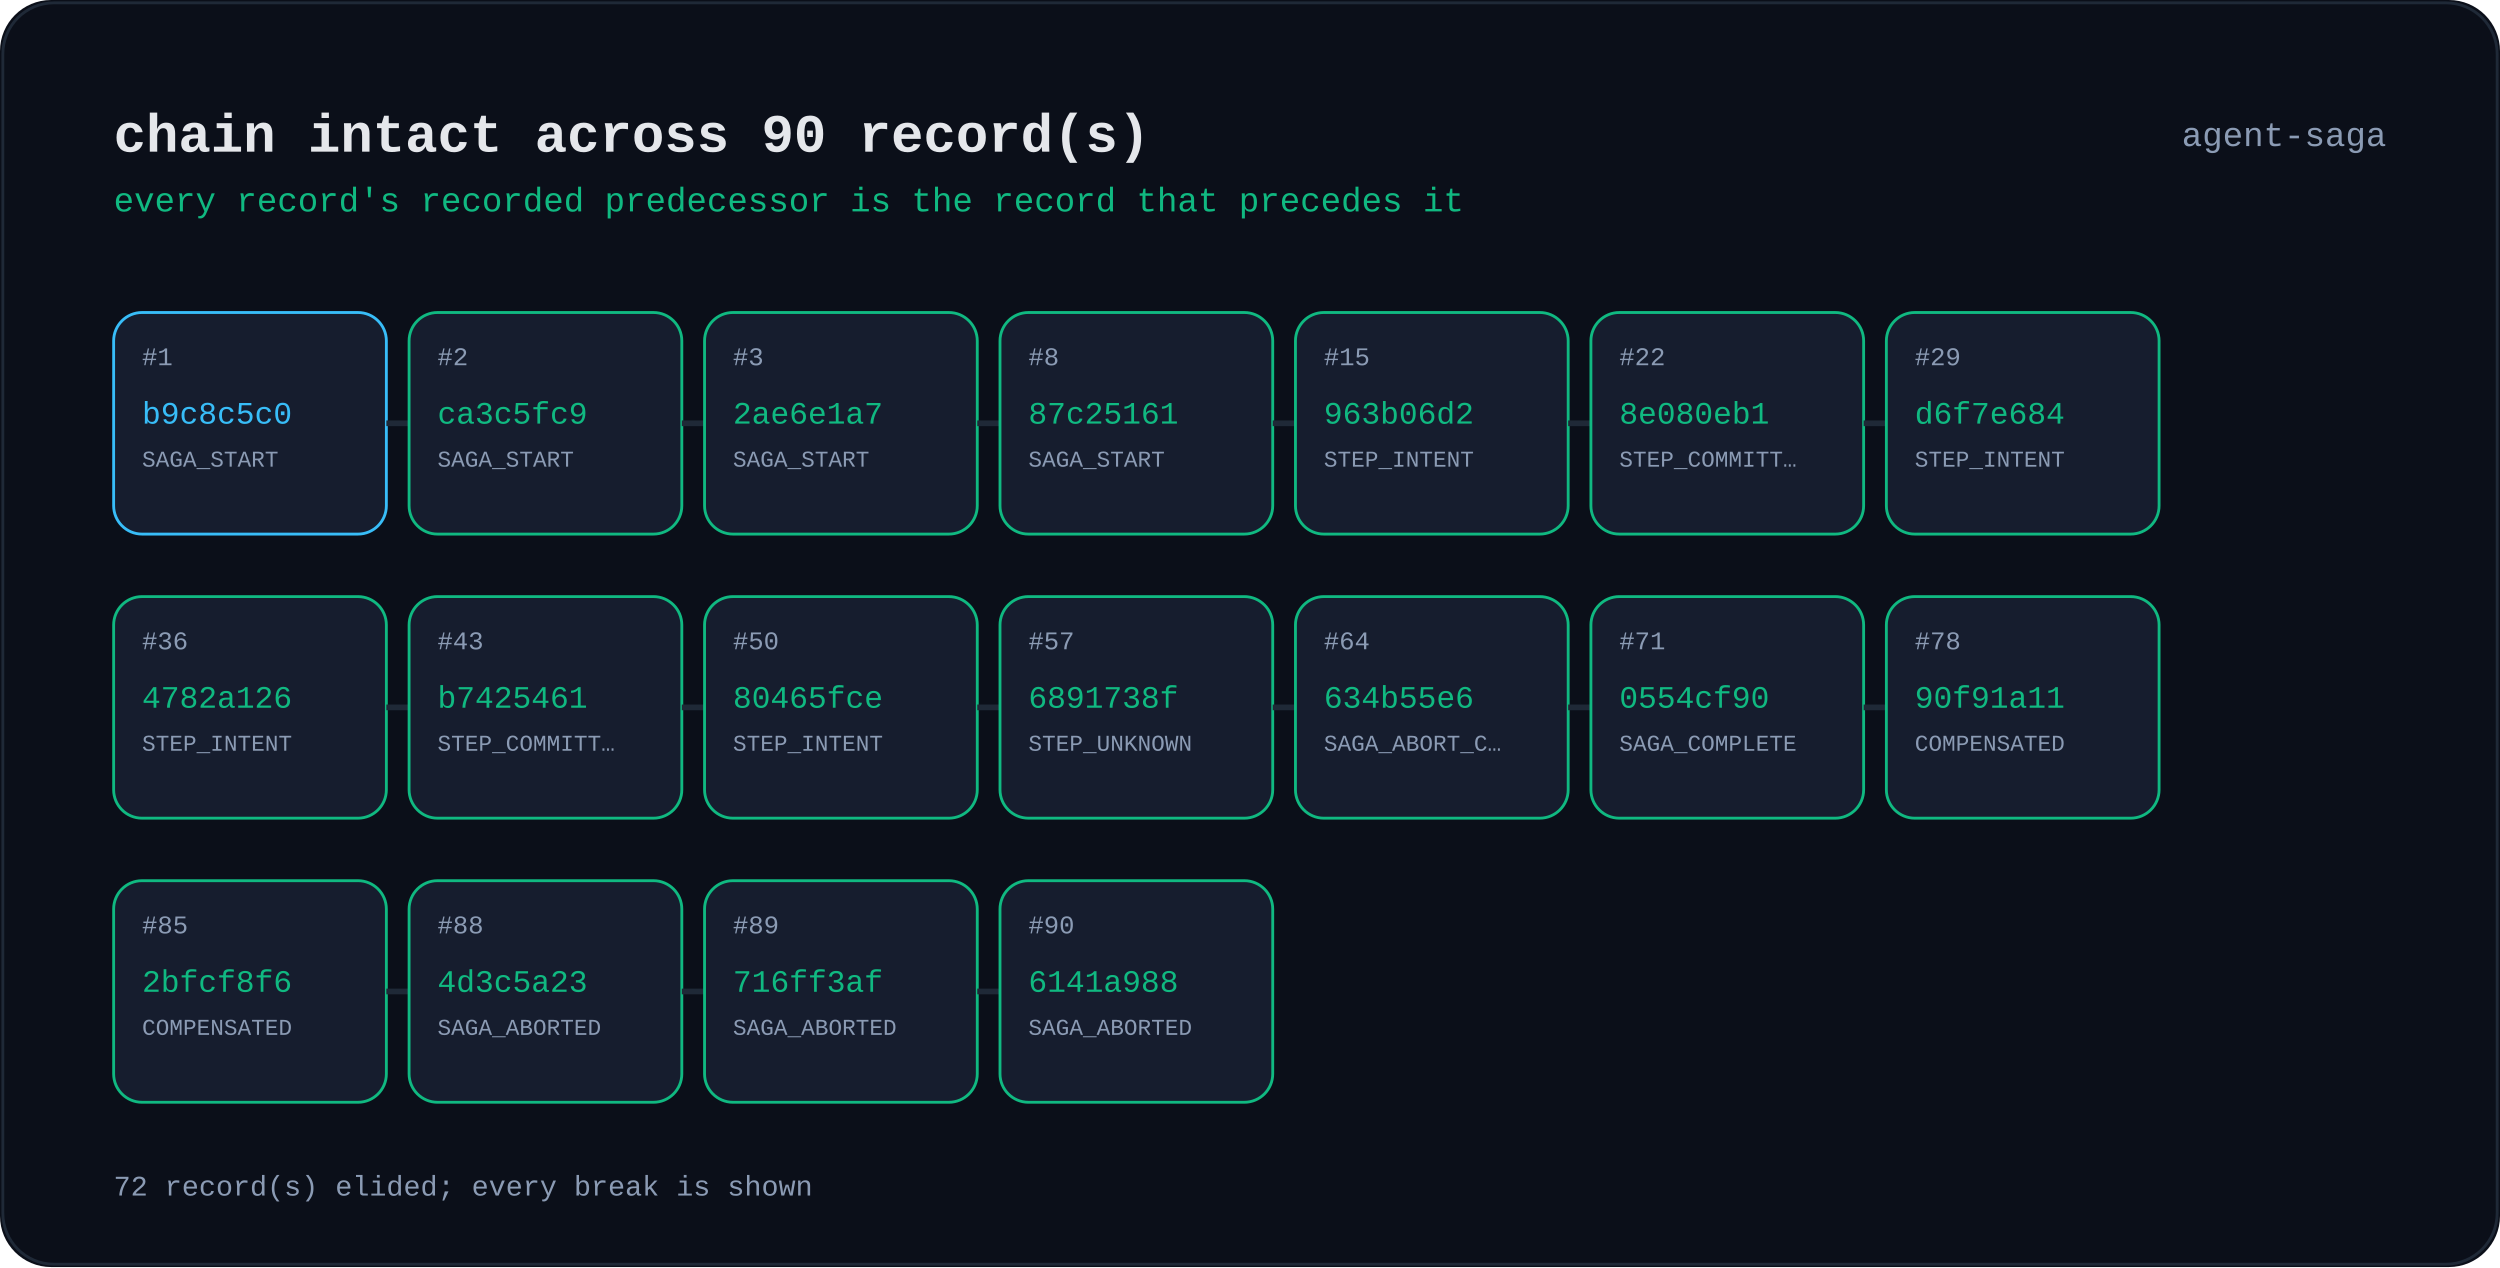
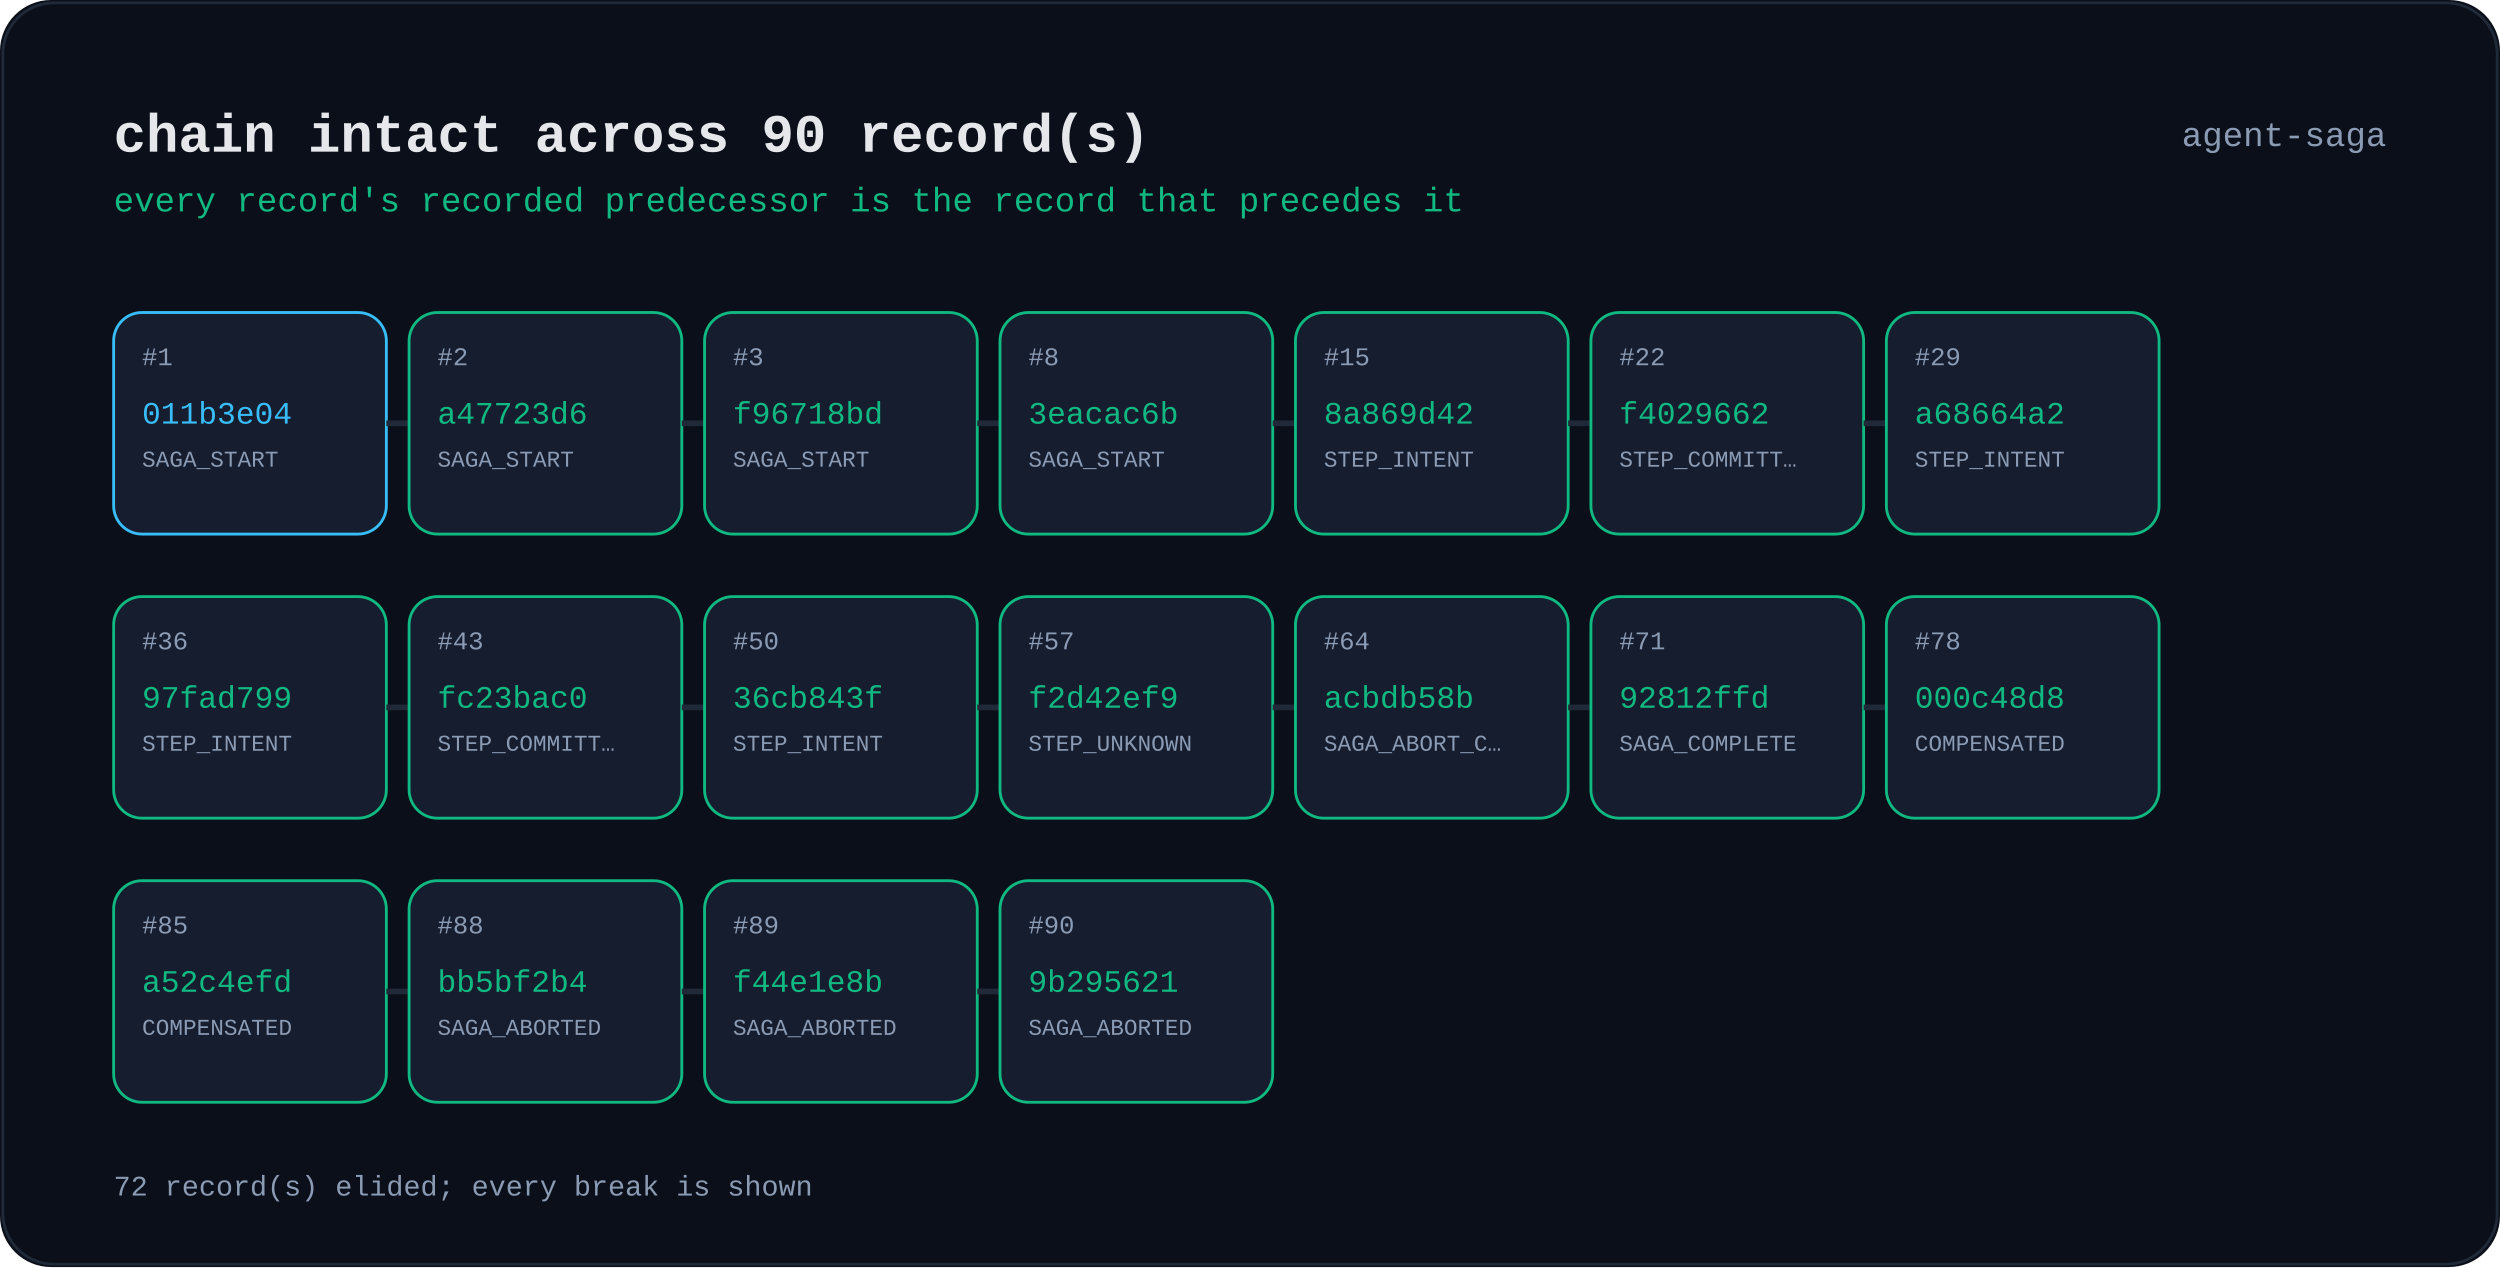
<svg xmlns="http://www.w3.org/2000/svg" viewBox="0 0 880 446" width="880" height="446" role="img" aria-label="chain intact across 90 record(s). every record's recorded predecessor is the ...">
  <style>
text{font-family:ui-monospace, SFMono-Regular, 'SF Mono', Menlo, Consolas, 'Liberation Mono', monospace;dominant-baseline:middle}
.t{fill:#e5e7eb}.m{fill:#8b9bb4}
.a0{animation:a0 4.79s linear infinite;}@keyframes a0{0%,3.13%{opacity:0}11.9%,100%{opacity:1}}
.a1{animation:a1 4.79s linear infinite;}@keyframes a1{0%,11.48%{opacity:0;transform:translateY(7px)}19.83%,100%{opacity:1;transform:translateY(0)}}
.a2{animation:a2 4.79s linear infinite;}@keyframes a2{0%,13.15%{opacity:0;transform:translateY(7px)}21.5%,100%{opacity:1;transform:translateY(0)}}
.a3{animation:a3 4.79s linear infinite;}@keyframes a3{0%,14.82%{opacity:0;transform:translateY(7px)}23.17%,100%{opacity:1;transform:translateY(0)}}
.a4{animation:a4 4.79s linear infinite;}@keyframes a4{0%,16.49%{opacity:0;transform:translateY(7px)}24.84%,100%{opacity:1;transform:translateY(0)}}
.a5{animation:a5 4.79s linear infinite;}@keyframes a5{0%,18.16%{opacity:0;transform:translateY(7px)}26.51%,100%{opacity:1;transform:translateY(0)}}
.a6{animation:a6 4.79s linear infinite;}@keyframes a6{0%,19.83%{opacity:0;transform:translateY(7px)}28.18%,100%{opacity:1;transform:translateY(0)}}
.a7{animation:a7 4.79s linear infinite;}@keyframes a7{0%,21.5%{opacity:0;transform:translateY(7px)}29.85%,100%{opacity:1;transform:translateY(0)}}
.a8{animation:a8 4.79s linear infinite;}@keyframes a8{0%,23.17%{opacity:0;transform:translateY(7px)}31.52%,100%{opacity:1;transform:translateY(0)}}
.a9{animation:a9 4.79s linear infinite;}@keyframes a9{0%,24.84%{opacity:0;transform:translateY(7px)}33.19%,100%{opacity:1;transform:translateY(0)}}
.a10{animation:a10 4.79s linear infinite;}@keyframes a10{0%,26.51%{opacity:0;transform:translateY(7px)}34.86%,100%{opacity:1;transform:translateY(0)}}
.a11{animation:a11 4.79s linear infinite;}@keyframes a11{0%,28.18%{opacity:0;transform:translateY(7px)}36.53%,100%{opacity:1;transform:translateY(0)}}
.a12{animation:a12 4.79s linear infinite;}@keyframes a12{0%,29.85%{opacity:0;transform:translateY(7px)}38.2%,100%{opacity:1;transform:translateY(0)}}
.a13{animation:a13 4.79s linear infinite;}@keyframes a13{0%,31.52%{opacity:0;transform:translateY(7px)}39.87%,100%{opacity:1;transform:translateY(0)}}
.a14{animation:a14 4.79s linear infinite;}@keyframes a14{0%,33.19%{opacity:0;transform:translateY(7px)}41.54%,100%{opacity:1;transform:translateY(0)}}
.a15{animation:a15 4.79s linear infinite;}@keyframes a15{0%,34.86%{opacity:0;transform:translateY(7px)}43.22%,100%{opacity:1;transform:translateY(0)}}
.a16{animation:a16 4.79s linear infinite;}@keyframes a16{0%,36.53%{opacity:0;transform:translateY(7px)}44.89%,100%{opacity:1;transform:translateY(0)}}
.a17{animation:a17 4.79s linear infinite;}@keyframes a17{0%,38.2%{opacity:0;transform:translateY(7px)}46.56%,100%{opacity:1;transform:translateY(0)}}
.a18{animation:a18 4.79s linear infinite;}@keyframes a18{0%,39.87%{opacity:0;transform:translateY(7px)}48.23%,100%{opacity:1;transform:translateY(0)}}
@media (prefers-reduced-motion: reduce){*{animation:none !important;opacity:1 !important;transform:none !important}}
</style>
  <rect width="880" height="446" rx="18" fill="#0b0f19" />
  <rect x="1" y="1" width="878" height="444" rx="18" fill="none" stroke="#1f2937" />
  <g class="a0">
    <text class="t" x="40" y="48" font-size="19" font-weight="700">chain intact across 90 record(s)</text>
    <text x="40" y="71" font-size="12" fill="#10b981">every record's recorded predecessor is the record that precedes it</text>
    <text class="m" x="840" y="48" font-size="12" text-anchor="end">agent-saga</text>
  </g>
  <g class="a1">
    <rect x="40" y="110" width="96" height="78" rx="10" fill="#161d2e" stroke="#38bdf8" stroke-width="1" />
    <text class="m" x="50" y="126" font-size="9">#1</text>
-     <text x="50" y="146" font-size="11" fill="#38bdf8">b9c8c5c0</text>
+     <text x="50" y="146" font-size="11" fill="#38bdf8">011b3e04</text>
    <text class="m" x="50" y="162" font-size="8">SAGA_START</text>
  </g>
  <g class="a1">
    <rect x="136" y="148" width="8" height="2" fill="#1f2937" />
  </g>
  <g class="a2">
    <rect x="144" y="110" width="96" height="78" rx="10" fill="#161d2e" stroke="#10b981" stroke-width="1" />
    <text class="m" x="154" y="126" font-size="9">#2</text>
-     <text x="154" y="146" font-size="11" fill="#10b981">ca3c5fc9</text>
+     <text x="154" y="146" font-size="11" fill="#10b981">a47723d6</text>
    <text class="m" x="154" y="162" font-size="8">SAGA_START</text>
  </g>
  <g class="a2">
    <rect x="240" y="148" width="8" height="2" fill="#1f2937" />
  </g>
  <g class="a3">
    <rect x="248" y="110" width="96" height="78" rx="10" fill="#161d2e" stroke="#10b981" stroke-width="1" />
    <text class="m" x="258" y="126" font-size="9">#3</text>
-     <text x="258" y="146" font-size="11" fill="#10b981">2ae6e1a7</text>
+     <text x="258" y="146" font-size="11" fill="#10b981">f96718bd</text>
    <text class="m" x="258" y="162" font-size="8">SAGA_START</text>
  </g>
  <g class="a3">
    <rect x="344" y="148" width="8" height="2" fill="#1f2937" />
  </g>
  <g class="a4">
    <rect x="352" y="110" width="96" height="78" rx="10" fill="#161d2e" stroke="#10b981" stroke-width="1" />
    <text class="m" x="362" y="126" font-size="9">#8</text>
-     <text x="362" y="146" font-size="11" fill="#10b981">87c25161</text>
+     <text x="362" y="146" font-size="11" fill="#10b981">3eacac6b</text>
    <text class="m" x="362" y="162" font-size="8">SAGA_START</text>
  </g>
  <g class="a4">
    <rect x="448" y="148" width="8" height="2" fill="#1f2937" />
  </g>
  <g class="a5">
    <rect x="456" y="110" width="96" height="78" rx="10" fill="#161d2e" stroke="#10b981" stroke-width="1" />
    <text class="m" x="466" y="126" font-size="9">#15</text>
-     <text x="466" y="146" font-size="11" fill="#10b981">963b06d2</text>
+     <text x="466" y="146" font-size="11" fill="#10b981">8a869d42</text>
    <text class="m" x="466" y="162" font-size="8">STEP_INTENT</text>
  </g>
  <g class="a5">
    <rect x="552" y="148" width="8" height="2" fill="#1f2937" />
  </g>
  <g class="a6">
    <rect x="560" y="110" width="96" height="78" rx="10" fill="#161d2e" stroke="#10b981" stroke-width="1" />
    <text class="m" x="570" y="126" font-size="9">#22</text>
-     <text x="570" y="146" font-size="11" fill="#10b981">8e080eb1</text>
+     <text x="570" y="146" font-size="11" fill="#10b981">f4029662</text>
    <text class="m" x="570" y="162" font-size="8">STEP_COMMITT…</text>
  </g>
  <g class="a6">
    <rect x="656" y="148" width="8" height="2" fill="#1f2937" />
  </g>
  <g class="a7">
    <rect x="664" y="110" width="96" height="78" rx="10" fill="#161d2e" stroke="#10b981" stroke-width="1" />
    <text class="m" x="674" y="126" font-size="9">#29</text>
-     <text x="674" y="146" font-size="11" fill="#10b981">d6f7e684</text>
+     <text x="674" y="146" font-size="11" fill="#10b981">a68664a2</text>
    <text class="m" x="674" y="162" font-size="8">STEP_INTENT</text>
  </g>
  <g class="a8">
    <rect x="40" y="210" width="96" height="78" rx="10" fill="#161d2e" stroke="#10b981" stroke-width="1" />
    <text class="m" x="50" y="226" font-size="9">#36</text>
-     <text x="50" y="246" font-size="11" fill="#10b981">4782a126</text>
+     <text x="50" y="246" font-size="11" fill="#10b981">97fad799</text>
    <text class="m" x="50" y="262" font-size="8">STEP_INTENT</text>
  </g>
  <g class="a8">
    <rect x="136" y="248" width="8" height="2" fill="#1f2937" />
  </g>
  <g class="a9">
    <rect x="144" y="210" width="96" height="78" rx="10" fill="#161d2e" stroke="#10b981" stroke-width="1" />
    <text class="m" x="154" y="226" font-size="9">#43</text>
-     <text x="154" y="246" font-size="11" fill="#10b981">b7425461</text>
+     <text x="154" y="246" font-size="11" fill="#10b981">fc23bac0</text>
    <text class="m" x="154" y="262" font-size="8">STEP_COMMITT…</text>
  </g>
  <g class="a9">
    <rect x="240" y="248" width="8" height="2" fill="#1f2937" />
  </g>
  <g class="a10">
    <rect x="248" y="210" width="96" height="78" rx="10" fill="#161d2e" stroke="#10b981" stroke-width="1" />
    <text class="m" x="258" y="226" font-size="9">#50</text>
-     <text x="258" y="246" font-size="11" fill="#10b981">80465fce</text>
+     <text x="258" y="246" font-size="11" fill="#10b981">36cb843f</text>
    <text class="m" x="258" y="262" font-size="8">STEP_INTENT</text>
  </g>
  <g class="a10">
    <rect x="344" y="248" width="8" height="2" fill="#1f2937" />
  </g>
  <g class="a11">
    <rect x="352" y="210" width="96" height="78" rx="10" fill="#161d2e" stroke="#10b981" stroke-width="1" />
    <text class="m" x="362" y="226" font-size="9">#57</text>
-     <text x="362" y="246" font-size="11" fill="#10b981">6891738f</text>
+     <text x="362" y="246" font-size="11" fill="#10b981">f2d42ef9</text>
    <text class="m" x="362" y="262" font-size="8">STEP_UNKNOWN</text>
  </g>
  <g class="a11">
    <rect x="448" y="248" width="8" height="2" fill="#1f2937" />
  </g>
  <g class="a12">
    <rect x="456" y="210" width="96" height="78" rx="10" fill="#161d2e" stroke="#10b981" stroke-width="1" />
    <text class="m" x="466" y="226" font-size="9">#64</text>
-     <text x="466" y="246" font-size="11" fill="#10b981">634b55e6</text>
+     <text x="466" y="246" font-size="11" fill="#10b981">acbdb58b</text>
    <text class="m" x="466" y="262" font-size="8">SAGA_ABORT_C…</text>
  </g>
  <g class="a12">
    <rect x="552" y="248" width="8" height="2" fill="#1f2937" />
  </g>
  <g class="a13">
    <rect x="560" y="210" width="96" height="78" rx="10" fill="#161d2e" stroke="#10b981" stroke-width="1" />
    <text class="m" x="570" y="226" font-size="9">#71</text>
-     <text x="570" y="246" font-size="11" fill="#10b981">0554cf90</text>
+     <text x="570" y="246" font-size="11" fill="#10b981">92812ffd</text>
    <text class="m" x="570" y="262" font-size="8">SAGA_COMPLETE</text>
  </g>
  <g class="a13">
    <rect x="656" y="248" width="8" height="2" fill="#1f2937" />
  </g>
  <g class="a14">
    <rect x="664" y="210" width="96" height="78" rx="10" fill="#161d2e" stroke="#10b981" stroke-width="1" />
    <text class="m" x="674" y="226" font-size="9">#78</text>
-     <text x="674" y="246" font-size="11" fill="#10b981">90f91a11</text>
+     <text x="674" y="246" font-size="11" fill="#10b981">000c48d8</text>
    <text class="m" x="674" y="262" font-size="8">COMPENSATED</text>
  </g>
  <g class="a15">
    <rect x="40" y="310" width="96" height="78" rx="10" fill="#161d2e" stroke="#10b981" stroke-width="1" />
    <text class="m" x="50" y="326" font-size="9">#85</text>
-     <text x="50" y="346" font-size="11" fill="#10b981">2bfcf8f6</text>
+     <text x="50" y="346" font-size="11" fill="#10b981">a52c4efd</text>
    <text class="m" x="50" y="362" font-size="8">COMPENSATED</text>
  </g>
  <g class="a15">
    <rect x="136" y="348" width="8" height="2" fill="#1f2937" />
  </g>
  <g class="a16">
    <rect x="144" y="310" width="96" height="78" rx="10" fill="#161d2e" stroke="#10b981" stroke-width="1" />
    <text class="m" x="154" y="326" font-size="9">#88</text>
-     <text x="154" y="346" font-size="11" fill="#10b981">4d3c5a23</text>
+     <text x="154" y="346" font-size="11" fill="#10b981">bb5bf2b4</text>
    <text class="m" x="154" y="362" font-size="8">SAGA_ABORTED</text>
  </g>
  <g class="a16">
    <rect x="240" y="348" width="8" height="2" fill="#1f2937" />
  </g>
  <g class="a17">
    <rect x="248" y="310" width="96" height="78" rx="10" fill="#161d2e" stroke="#10b981" stroke-width="1" />
    <text class="m" x="258" y="326" font-size="9">#89</text>
-     <text x="258" y="346" font-size="11" fill="#10b981">716ff3af</text>
+     <text x="258" y="346" font-size="11" fill="#10b981">f44e1e8b</text>
    <text class="m" x="258" y="362" font-size="8">SAGA_ABORTED</text>
  </g>
  <g class="a17">
    <rect x="344" y="348" width="8" height="2" fill="#1f2937" />
  </g>
  <g class="a18">
    <rect x="352" y="310" width="96" height="78" rx="10" fill="#161d2e" stroke="#10b981" stroke-width="1" />
    <text class="m" x="362" y="326" font-size="9">#90</text>
-     <text x="362" y="346" font-size="11" fill="#10b981">6141a988</text>
+     <text x="362" y="346" font-size="11" fill="#10b981">9b295621</text>
    <text class="m" x="362" y="362" font-size="8">SAGA_ABORTED</text>
  </g>
  <text class="m" x="40" y="418" font-size="10">72 record(s) elided; every break is shown</text>
</svg>
